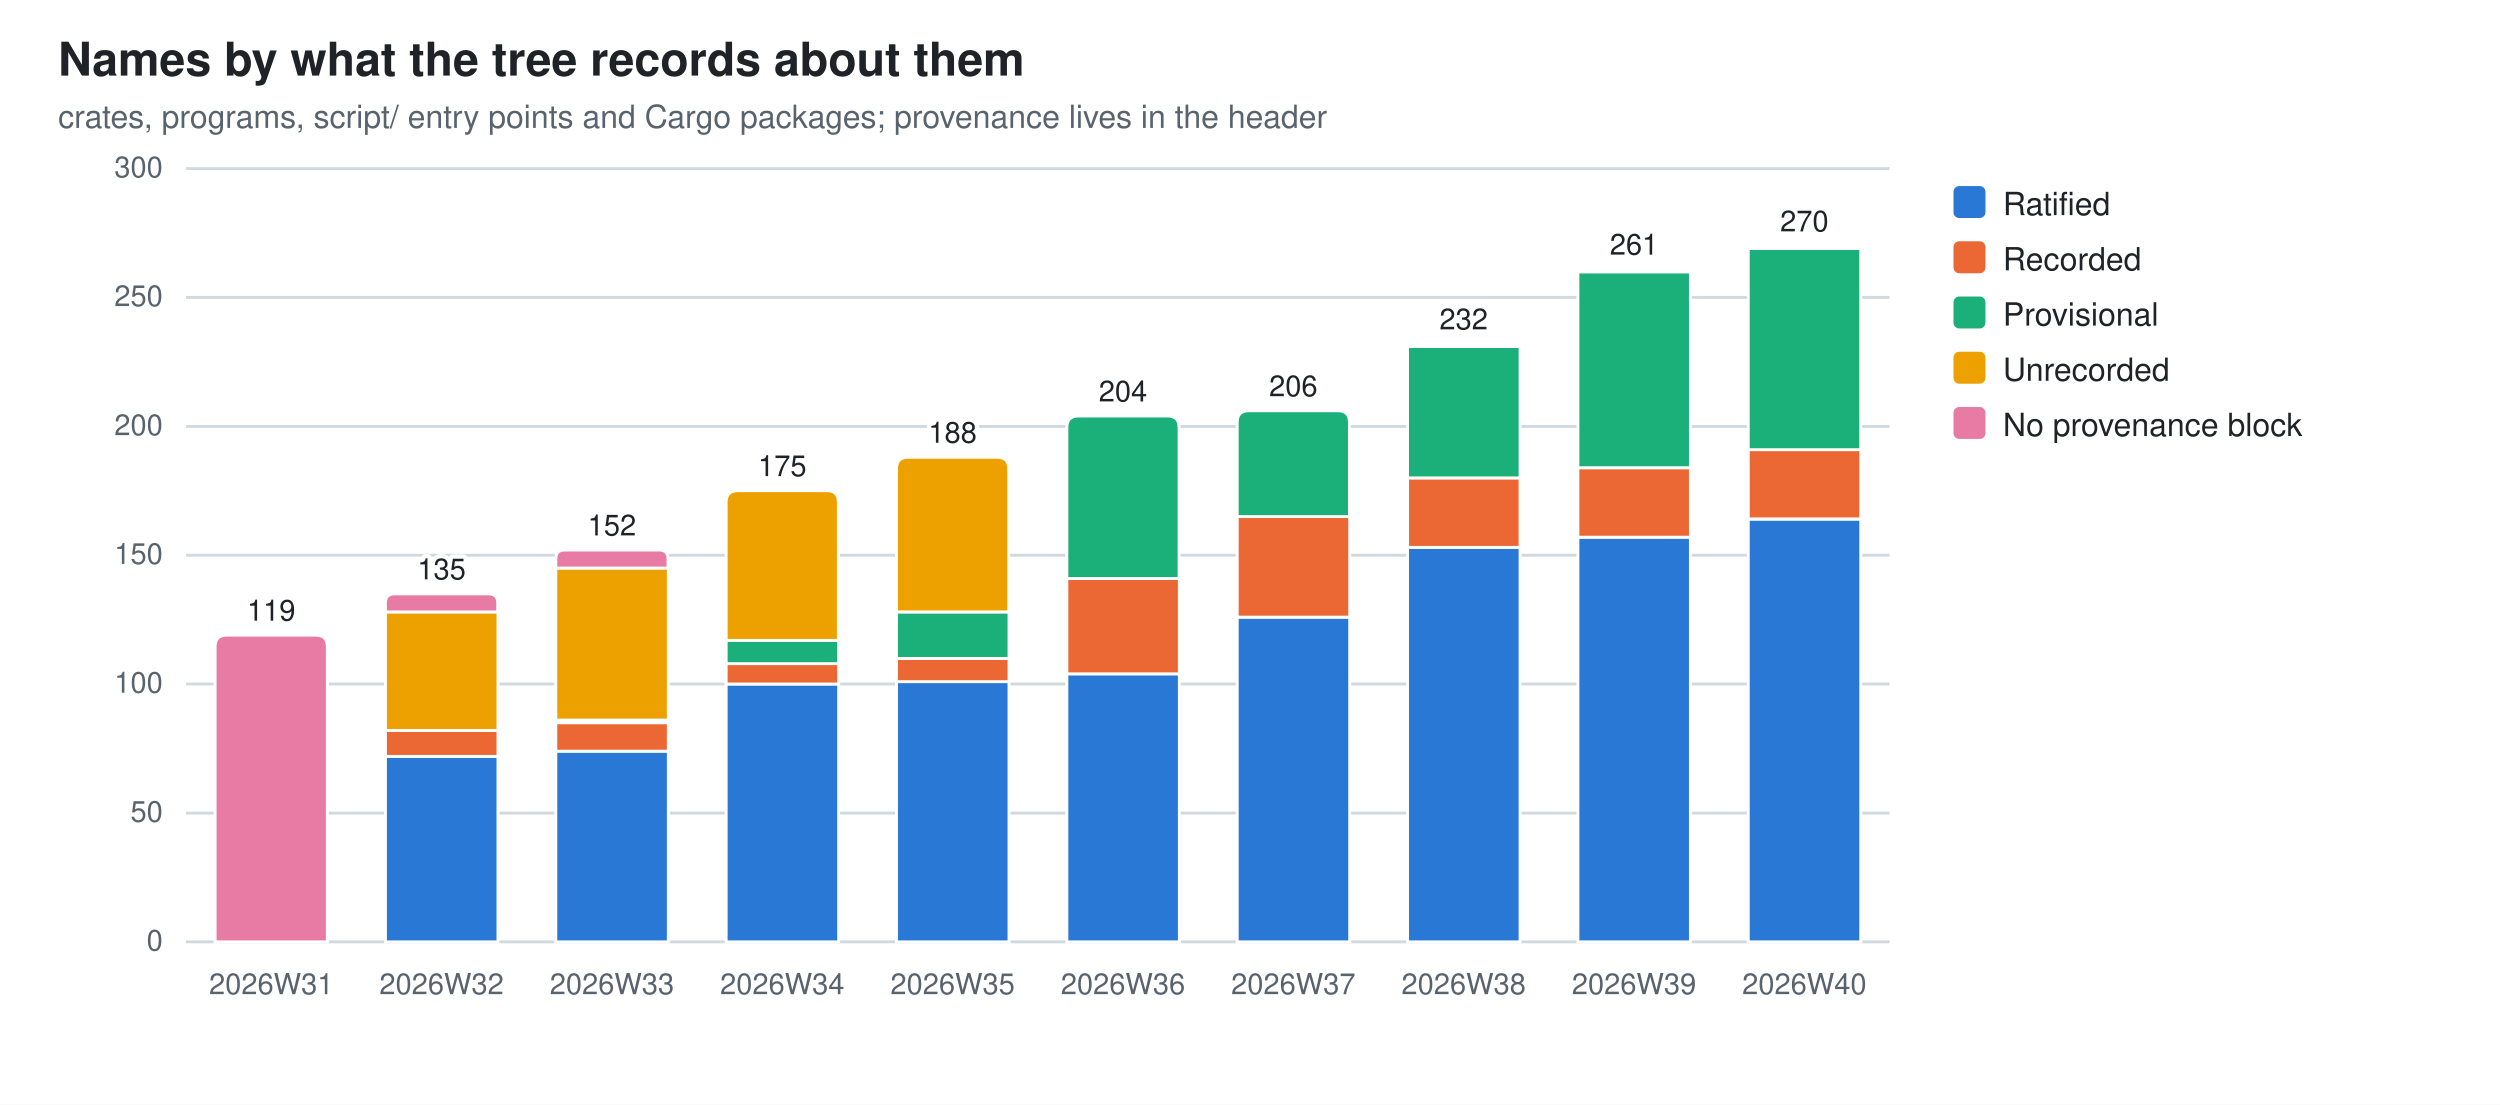
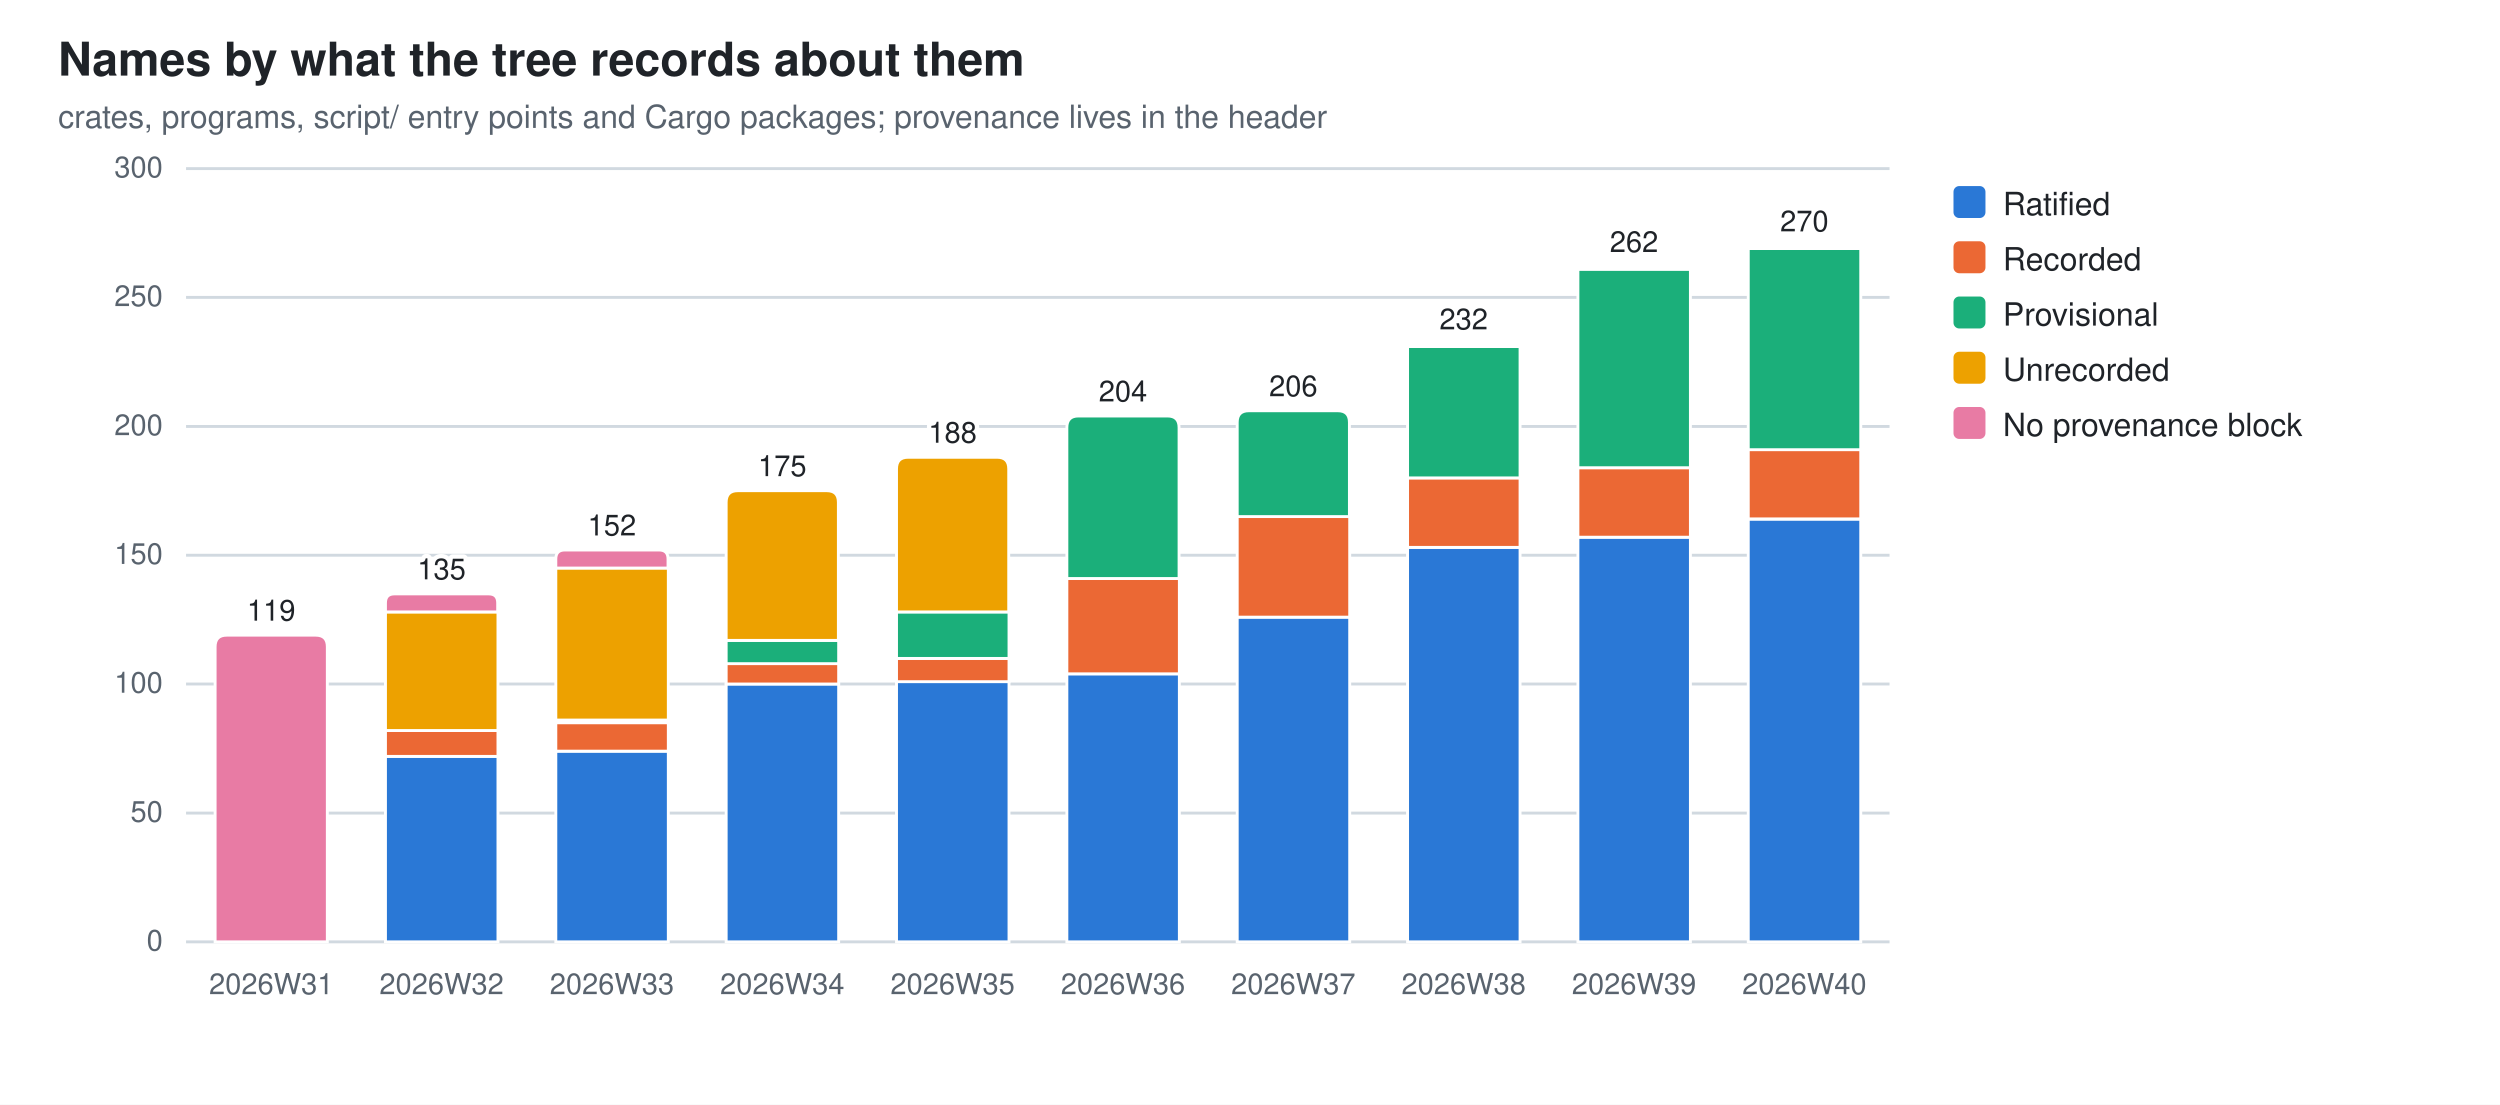
<svg xmlns="http://www.w3.org/2000/svg" width="860" height="380" viewBox="0 0 860 380" role="img" aria-label="Names by what the tree records about them">
  <style>
  .bg{fill:#ffffff} .fg{fill:#1f2328} .mut{fill:#59636e} .grid{stroke:#d1d9e0}
  .seg{stroke:#ffffff;stroke-width:1}
  .val{paint-order:stroke;stroke:#ffffff;stroke-width:3px;stroke-linejoin:round}
-   .s0{fill:#2a78d6}  .s1{fill:#eb6834}  .s2{fill:#1baf7a}  .s3{fill:#eda100}  .s4{fill:#e87ba4}  .s5{fill:#008300}  .s6{fill:#4a3aa7}  .s7{fill:#e34948}
+   .s0{fill:#2a78d6}  .s1{fill:#eb6834}  .s2{fill:#1baf7a}  .s3{fill:#eda100}  .s4{fill:#e87ba4}
  @media (prefers-color-scheme: dark){
    .bg{fill:#0d1117} .fg{fill:#e6edf3} .mut{fill:#9198a1} .grid{stroke:#30363d}
-     .seg{stroke:#0d1117} .val{stroke:#0d1117} .s0{fill:#3987e5} .s1{fill:#d95926} .s2{fill:#199e70} .s3{fill:#c98500} .s4{fill:#d55181} .s5{fill:#008300} .s6{fill:#9085e9} .s7{fill:#e66767}}
+     .seg{stroke:#0d1117} .val{stroke:#0d1117} .s0{fill:#3987e5} .s1{fill:#d95926} .s2{fill:#199e70} .s3{fill:#c98500} .s4{fill:#d55181}}
  text{font-family:-apple-system,BlinkMacSystemFont,"Segoe UI",Helvetica,Arial,sans-serif}
</style>
  <rect class="bg" width="860" height="380" />
  <text class="fg" x="20" y="26" font-size="16" font-weight="600">Names by what the tree records about them</text>
  <text class="mut" x="20" y="44" font-size="11">crates, programs, script/ entry points and Cargo packages; provenance lives in the header</text>
  <line class="grid" x1="64" y1="324.0" x2="650.0" y2="324.0" stroke-width="1" />
  <text class="mut" x="56" y="327.0" font-size="10" text-anchor="end">0</text>
  <line class="grid" x1="64" y1="279.7" x2="650.0" y2="279.7" stroke-width="1" />
  <text class="mut" x="56" y="282.7" font-size="10" text-anchor="end">50</text>
  <line class="grid" x1="64" y1="235.3" x2="650.0" y2="235.3" stroke-width="1" />
  <text class="mut" x="56" y="238.3" font-size="10" text-anchor="end">100</text>
  <line class="grid" x1="64" y1="191.0" x2="650.0" y2="191.0" stroke-width="1" />
  <text class="mut" x="56" y="194.0" font-size="10" text-anchor="end">150</text>
  <line class="grid" x1="64" y1="146.7" x2="650.0" y2="146.7" stroke-width="1" />
  <text class="mut" x="56" y="149.7" font-size="10" text-anchor="end">200</text>
  <line class="grid" x1="64" y1="102.3" x2="650.0" y2="102.3" stroke-width="1" />
  <text class="mut" x="56" y="105.3" font-size="10" text-anchor="end">250</text>
  <line class="grid" x1="64" y1="58.0" x2="650.0" y2="58.0" stroke-width="1" />
  <text class="mut" x="56" y="61.0" font-size="10" text-anchor="end">300</text>
  <path class="seg s4" d="M74.0,324.0 V222.5 Q74.0,218.5 78.0,218.5 H108.6 Q112.6,218.5 112.6,222.5 V324.0 Z" />
  <text class="mut" x="93.3" y="342" font-size="10" text-anchor="middle">2026W31</text>
  <text class="fg val" x="93.3" y="213.5" font-size="10" text-anchor="middle">119</text>
  <rect class="seg s0" x="132.6" y="260.2" width="38.7" height="63.8" />
  <rect class="seg s1" x="132.6" y="251.3" width="38.7" height="8.9" />
  <rect class="seg s3" x="132.6" y="210.5" width="38.7" height="40.8" />
  <path class="seg s4" d="M132.6,210.5 V207.4 Q132.6,204.3 135.7,204.3 H168.1 Q171.2,204.3 171.2,207.4 V210.5 Z" />
  <text class="mut" x="151.9" y="342" font-size="10" text-anchor="middle">2026W32</text>
  <text class="fg val" x="151.9" y="199.3" font-size="10" text-anchor="middle">135</text>
  <rect class="seg s0" x="191.2" y="258.4" width="38.7" height="65.6" />
  <rect class="seg s1" x="191.2" y="248.6" width="38.7" height="9.8" />
  <rect class="seg s2" x="191.2" y="247.7" width="38.7" height="0.9" />
  <rect class="seg s3" x="191.2" y="195.4" width="38.7" height="52.3" />
  <path class="seg s4" d="M191.2,195.4 V192.3 Q191.2,189.2 194.3,189.2 H226.7 Q229.8,189.2 229.8,192.3 V195.4 Z" />
  <text class="mut" x="210.5" y="342" font-size="10" text-anchor="middle">2026W33</text>
  <text class="fg val" x="210.5" y="184.2" font-size="10" text-anchor="middle">152</text>
  <rect class="seg s0" x="249.8" y="235.3" width="38.7" height="88.7" />
  <rect class="seg s1" x="249.8" y="228.2" width="38.7" height="7.1" />
  <rect class="seg s2" x="249.8" y="220.3" width="38.7" height="8.0" />
  <path class="seg s3" d="M249.8,220.3 V172.8 Q249.8,168.8 253.8,168.8 H284.4 Q288.4,168.8 288.4,172.8 V220.3 Z" />
  <text class="mut" x="269.1" y="342" font-size="10" text-anchor="middle">2026W34</text>
  <text class="fg val" x="269.1" y="163.8" font-size="10" text-anchor="middle">175</text>
  <rect class="seg s0" x="308.4" y="234.4" width="38.7" height="89.6" />
  <rect class="seg s1" x="308.4" y="226.5" width="38.7" height="8.0" />
  <rect class="seg s2" x="308.4" y="210.5" width="38.7" height="16.0" />
  <path class="seg s3" d="M308.4,210.5 V161.3 Q308.4,157.3 312.4,157.3 H343.0 Q347.0,157.3 347.0,161.3 V210.5 Z" />
  <text class="mut" x="327.7" y="342" font-size="10" text-anchor="middle">2026W35</text>
  <text class="fg val" x="327.7" y="152.3" font-size="10" text-anchor="middle">188</text>
  <rect class="seg s0" x="367.0" y="231.8" width="38.7" height="92.2" />
  <rect class="seg s1" x="367.0" y="199.0" width="38.7" height="32.8" />
  <path class="seg s2" d="M367.0,199.0 V147.1 Q367.0,143.1 371.0,143.1 H401.6 Q405.6,143.1 405.6,147.1 V199.0 Z" />
  <text class="mut" x="386.3" y="342" font-size="10" text-anchor="middle">2026W36</text>
  <text class="fg val" x="386.3" y="138.1" font-size="10" text-anchor="middle">204</text>
  <rect class="seg s0" x="425.6" y="212.3" width="38.7" height="111.7" />
  <rect class="seg s1" x="425.6" y="177.7" width="38.7" height="34.6" />
  <path class="seg s2" d="M425.6,177.7 V145.3 Q425.6,141.3 429.6,141.3 H460.2 Q464.2,141.3 464.2,145.3 V177.7 Z" />
  <text class="mut" x="444.9" y="342" font-size="10" text-anchor="middle">2026W37</text>
  <text class="fg val" x="444.9" y="136.3" font-size="10" text-anchor="middle">206</text>
  <rect class="seg s0" x="484.2" y="188.3" width="38.7" height="135.7" />
  <rect class="seg s1" x="484.2" y="164.4" width="38.7" height="23.9" />
  <rect class="seg s2" x="484.2" y="119.2" width="38.7" height="45.2" />
  <path class="seg s3" d="M484.2,119.2 V118.7 Q484.2,118.3 484.6,118.3 H522.4 Q522.8,118.3 522.8,118.7 V119.2 Z" />
  <text class="mut" x="503.5" y="342" font-size="10" text-anchor="middle">2026W38</text>
  <text class="fg val" x="503.5" y="113.3" font-size="10" text-anchor="middle">232</text>
  <rect class="seg s0" x="542.8" y="184.8" width="38.7" height="139.2" />
  <rect class="seg s1" x="542.8" y="160.9" width="38.7" height="23.9" />
-   <rect class="seg s2" x="542.8" y="93.5" width="38.7" height="67.4" />
-   <path class="seg s3" d="M542.8,93.5 V93.0 Q542.8,92.6 543.2,92.6 H581.0 Q581.4,92.6 581.4,93.0 V93.5 Z" />
+   <rect class="seg s2" x="542.8" y="92.6" width="38.7" height="68.3" />
+   <path class="seg s3" d="M542.8,92.6 V92.1 Q542.8,91.7 543.2,91.7 H581.0 Q581.4,91.7 581.4,92.1 V92.6 Z" />
  <text class="mut" x="562.1" y="342" font-size="10" text-anchor="middle">2026W39</text>
-   <text class="fg val" x="562.1" y="87.6" font-size="10" text-anchor="middle">261</text>
+   <text class="fg val" x="562.1" y="86.7" font-size="10" text-anchor="middle">262</text>
  <rect class="seg s0" x="601.4" y="178.6" width="38.7" height="145.4" />
  <rect class="seg s1" x="601.4" y="154.6" width="38.7" height="23.9" />
  <rect class="seg s2" x="601.4" y="85.5" width="38.7" height="69.2" />
  <path class="seg s3" d="M601.4,85.5 V85.0 Q601.4,84.6 601.8,84.6 H639.6 Q640.0,84.6 640.0,85.0 V85.5 Z" />
  <text class="mut" x="620.7" y="342" font-size="10" text-anchor="middle">2026W40</text>
  <text class="fg val" x="620.7" y="79.6" font-size="10" text-anchor="middle">270</text>
  <rect class="s0" x="672" y="64" width="11" height="11" rx="2" />
  <text class="fg" y="74" font-size="11">
    <tspan x="689" dy="0">Ratified</tspan>
  </text>
  <rect class="s1" x="672" y="83" width="11" height="11" rx="2" />
  <text class="fg" y="93" font-size="11">
    <tspan x="689" dy="0">Recorded</tspan>
  </text>
  <rect class="s2" x="672" y="102" width="11" height="11" rx="2" />
  <text class="fg" y="112" font-size="11">
    <tspan x="689" dy="0">Provisional</tspan>
  </text>
  <rect class="s3" x="672" y="121" width="11" height="11" rx="2" />
  <text class="fg" y="131" font-size="11">
    <tspan x="689" dy="0">Unrecorded</tspan>
  </text>
  <rect class="s4" x="672" y="140" width="11" height="11" rx="2" />
  <text class="fg" y="150" font-size="11">
    <tspan x="689" dy="0">No provenance block</tspan>
  </text>
</svg>
